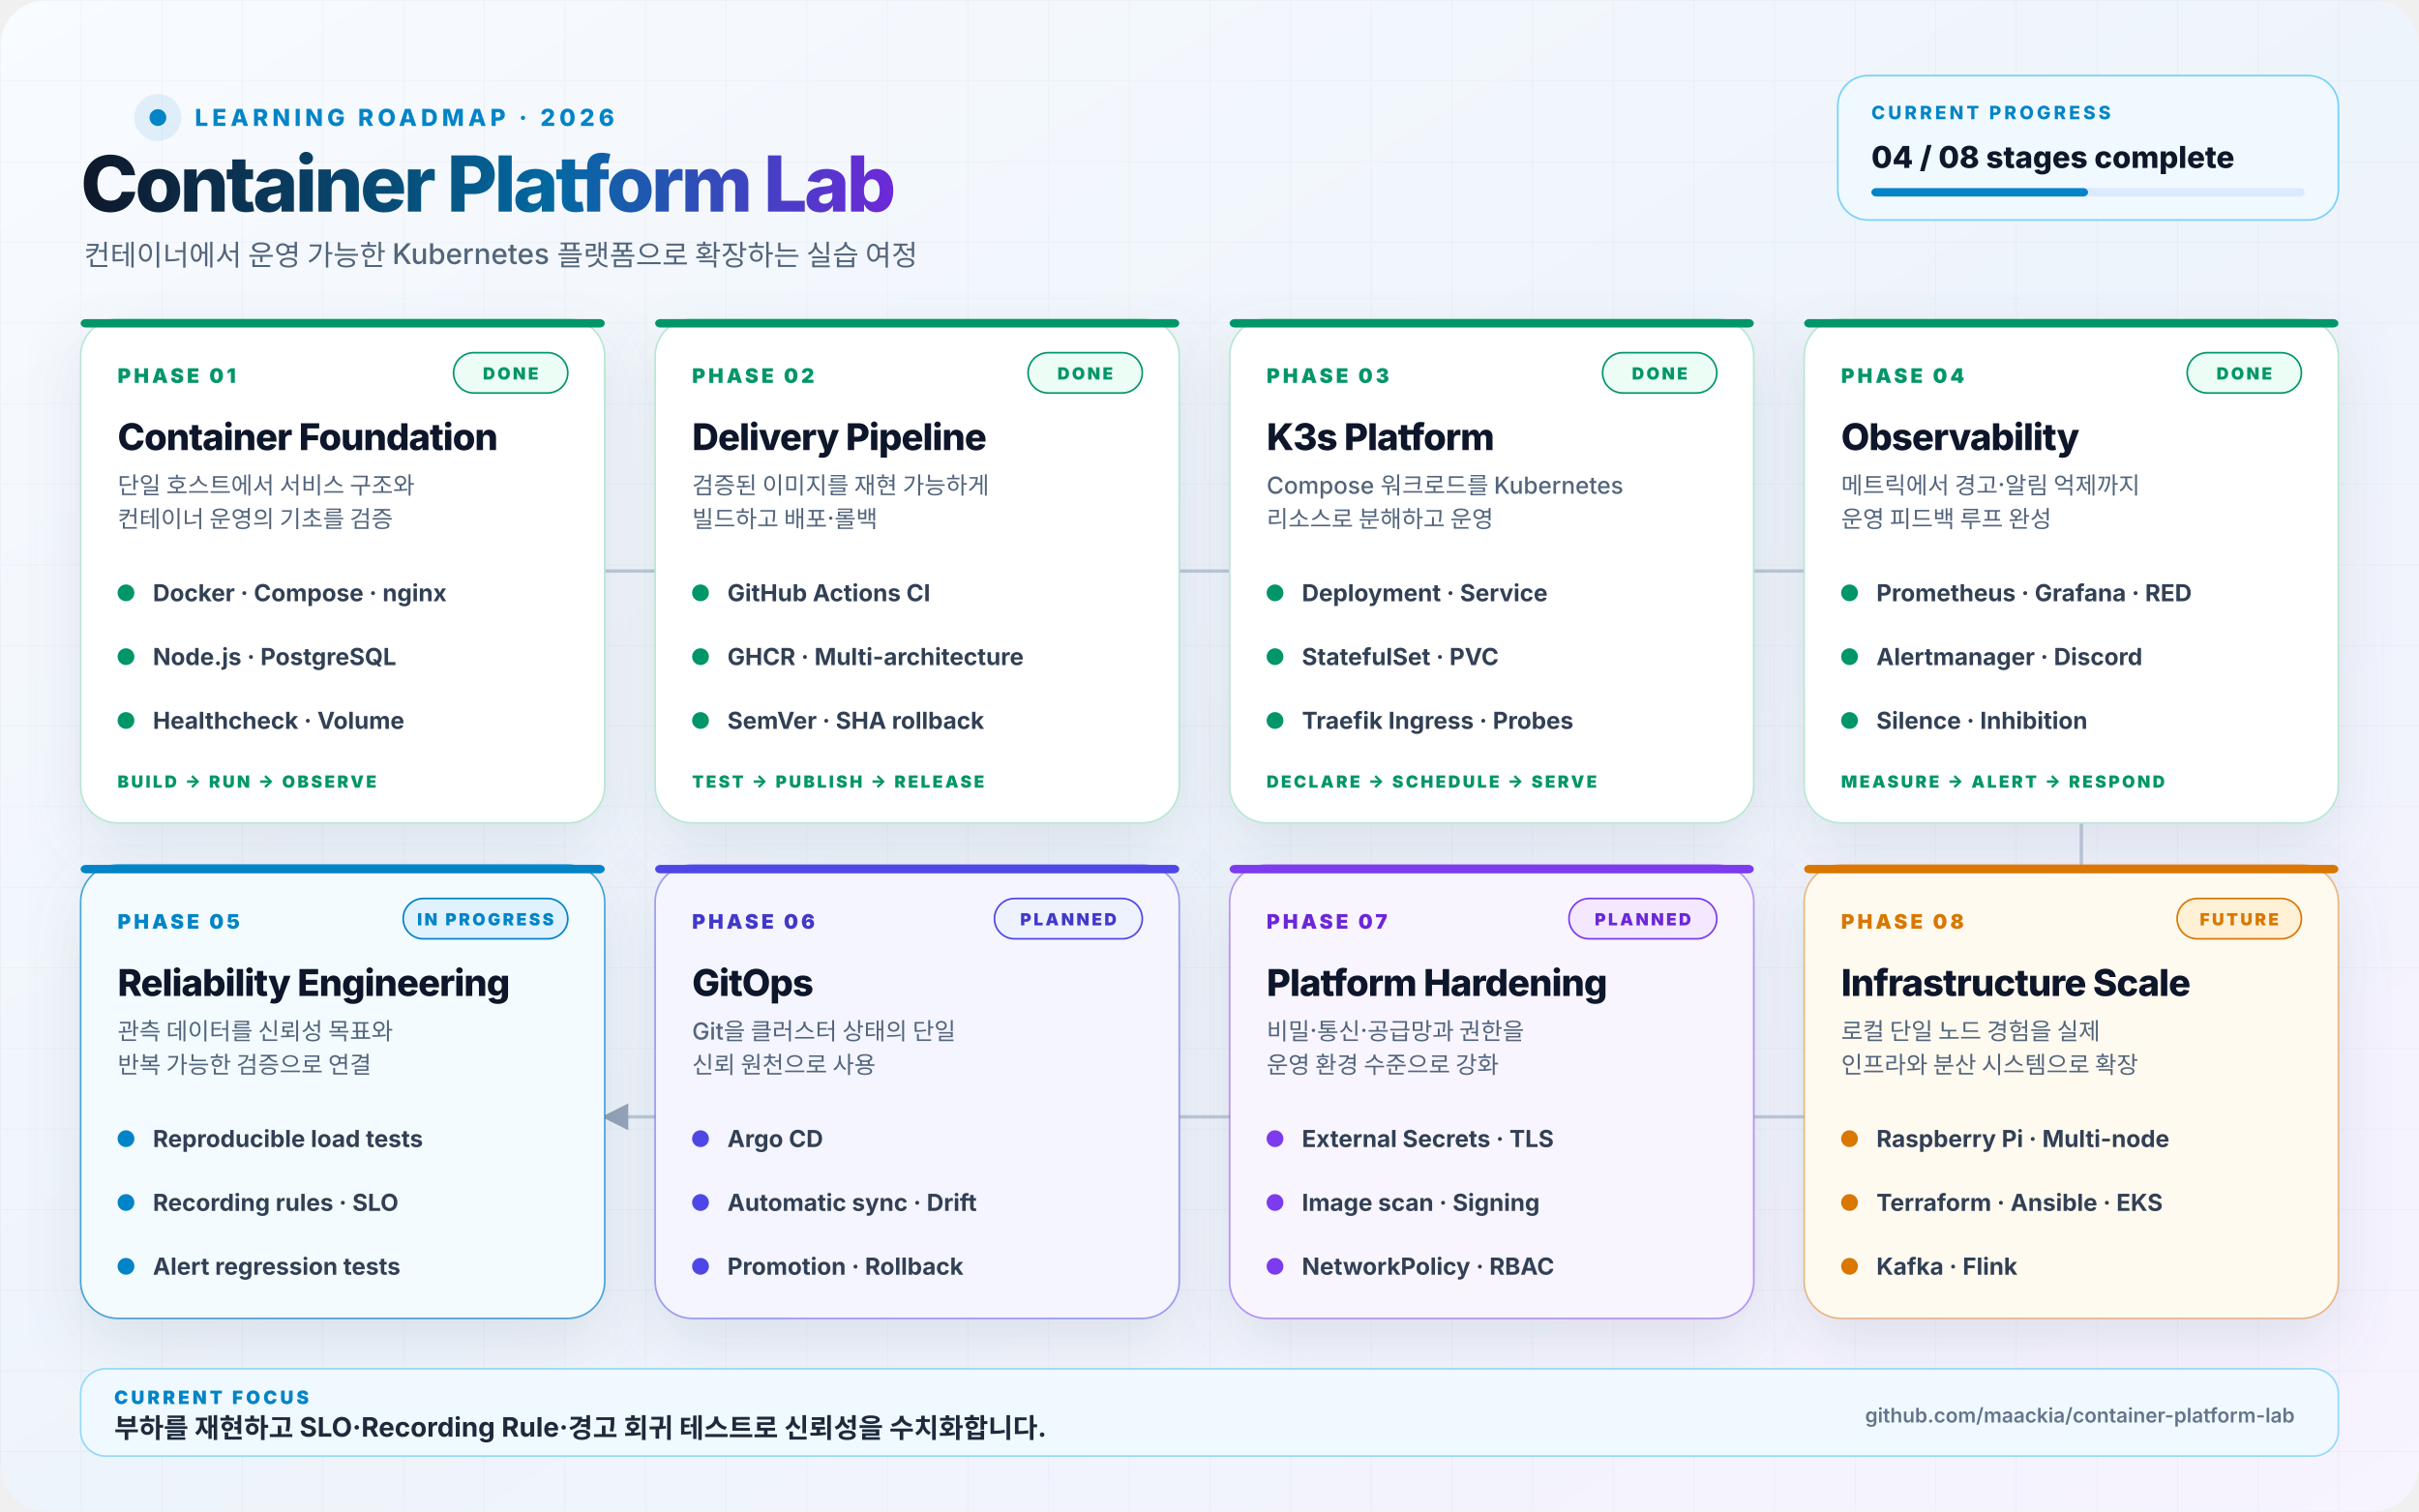
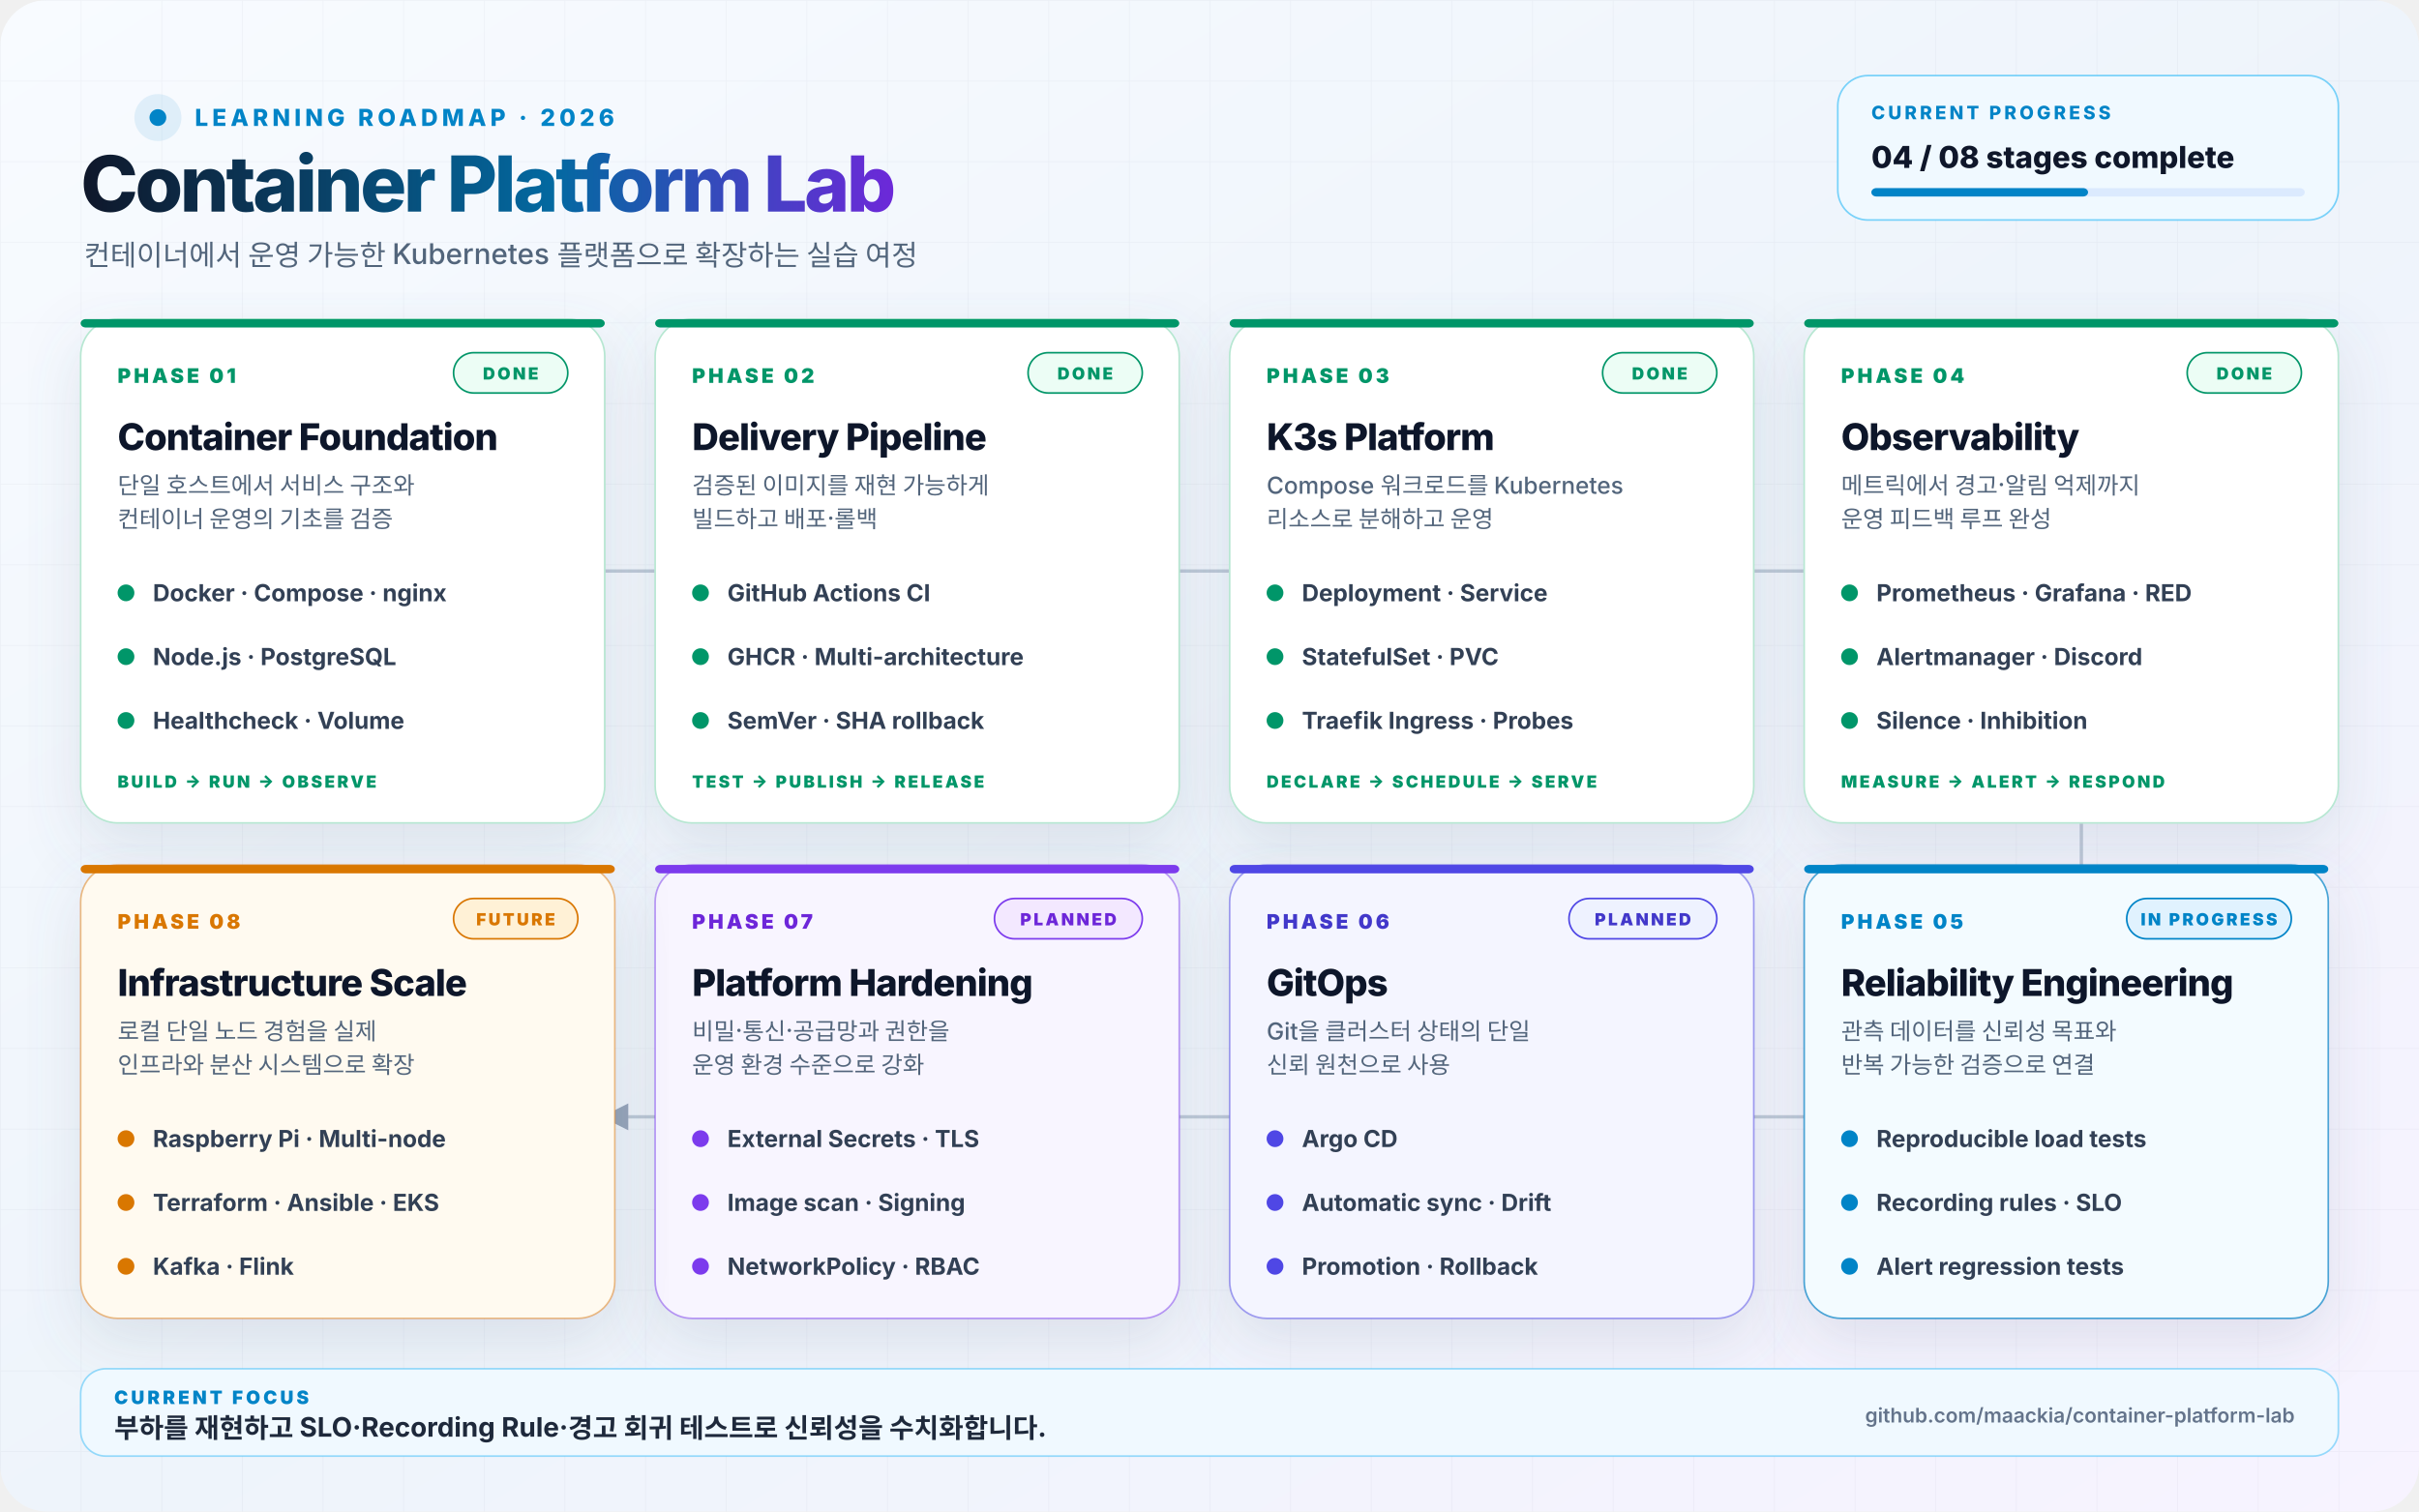
<svg xmlns="http://www.w3.org/2000/svg" width="1440" height="900" viewBox="0 0 1440 900" role="img" aria-labelledby="title desc">
  <defs>
    <linearGradient id="background" x1="0" y1="0" x2="1" y2="1">
      <stop offset="0" stop-color="#f8fbff" />
      <stop offset="0.52" stop-color="#eef4fb" />
      <stop offset="1" stop-color="#f7f3ff" />
    </linearGradient>
    <linearGradient id="headline" x1="0" y1="0" x2="1" y2="0">
      <stop offset="0" stop-color="#0f172a" />
      <stop offset="0.58" stop-color="#0369a1" />
      <stop offset="1" stop-color="#6d28d9" />
    </linearGradient>
    <pattern id="grid" width="48" height="48" patternUnits="userSpaceOnUse">
      <path d="M48 0H0V48" fill="none" stroke="#0f172a" stroke-opacity="0.035" />
    </pattern>
    <filter id="shadow" x="-10%" y="-10%" width="120%" height="130%">
      <feDropShadow dx="0" dy="14" stdDeviation="18" flood-color="#64748b" flood-opacity="0.16" />
    </filter>
    <marker id="arrow" viewBox="0 0 8 8" refX="7" refY="4" markerWidth="8" markerHeight="8" orient="auto-start-reverse">
      <path d="M0 0L8 4L0 8Z" fill="#94a3b8" />
    </marker>
    <style>
      text { font-family: Inter, Pretendard, "Apple SD Gothic Neo", system-ui, sans-serif; }
      .eyebrow { font-size: 14px; font-weight: 800; letter-spacing: 2.4px; fill: #0284c7; }
      .headline { font-size: 46px; font-weight: 800; letter-spacing: -1.8px; fill: url(#headline); }
      .lead { font-size: 17px; font-weight: 500; fill: #52657b; }
      .progress-label { font-size: 11px; font-weight: 800; letter-spacing: 1.8px; fill: #0284c7; }
      .progress-main { font-size: 18px; font-weight: 800; fill: #0f172a; }
      .phase { font-size: 12px; font-weight: 900; letter-spacing: 1.8px; }
      .status { font-size: 10px; font-weight: 900; letter-spacing: 1.4px; }
      .card-title { font-size: 22px; font-weight: 800; letter-spacing: -0.5px; fill: #0f172a; }
      .card-copy { font-size: 14px; font-weight: 500; fill: #52657b; }
      .item { font-size: 14px; font-weight: 650; fill: #334155; }
      .focus-kicker { font-size: 11px; font-weight: 900; letter-spacing: 1.8px; fill: #0284c7; }
      .focus-copy { font-size: 16px; font-weight: 700; fill: #1e293b; }
      .footer { font-size: 12px; font-weight: 600; fill: #64748b; }
    </style>
  </defs>
  <rect width="1440" height="900" rx="28" fill="url(#background)" />
  <rect width="1440" height="900" rx="28" fill="url(#grid)" />
  <circle cx="94" cy="70" r="5" fill="#0284c7" />
  <circle cx="94" cy="70" r="14" fill="#0284c7" opacity="0.10" />
  <text x="116" y="75" class="eyebrow">LEARNING ROADMAP · 2026</text>
  <text x="48" y="126" class="headline">Container Platform Lab</text>
  <text x="50" y="158" class="lead">컨테이너에서 운영 가능한 Kubernetes 플랫폼으로 확장하는 실습 여정</text>
  <g transform="translate(1094 45)">
    <rect width="298" height="86" rx="18" fill="#f0f9ff" stroke="#38bdf8" stroke-opacity="0.65" />
    <text x="20" y="26" class="progress-label">CURRENT PROGRESS</text>
    <text x="20" y="55" class="progress-main">04 / 08 stages complete</text>
    <rect x="20" y="67" width="258" height="5" rx="3" fill="#dbeafe" />
    <rect x="20" y="67" width="129" height="5" rx="3" fill="#0284c7" />
  </g>
  <path d="M360 340H390M702 340H732M1044 340H1074M1239 490V515M1074 665H1044M732 665H702M390 665H360" fill="none" stroke="#94a3b8" stroke-opacity="0.55" stroke-width="2" marker-end="url(#arrow)" />
  <g transform="translate(48 190)" filter="url(#shadow)">
    <rect width="312" height="300" rx="22" fill="#ffffff" stroke="#b7e7d2" />
    <rect width="312" height="5" rx="3" fill="#059669" />
    <text x="22" y="38" class="phase" fill="#059669">PHASE 01</text>
    <rect x="222" y="20" width="68" height="24" rx="12" fill="#ecfdf5" stroke="#059669" />
    <text x="256" y="36" text-anchor="middle" class="status" fill="#059669">DONE</text>
    <text x="22" y="78" class="card-title">Container Foundation</text>
    <text x="22" y="104" class="card-copy">단일 호스트에서 서비스 구조와</text>
    <text x="22" y="124" class="card-copy">컨테이너 운영의 기초를 검증</text>
    <circle cx="27" cy="163" r="5" fill="#059669" />
    <text x="43" y="168" class="item">Docker · Compose · nginx</text>
    <circle cx="27" cy="201" r="5" fill="#059669" />
    <text x="43" y="206" class="item">Node.js · PostgreSQL</text>
    <circle cx="27" cy="239" r="5" fill="#059669" />
    <text x="43" y="244" class="item">Healthcheck · Volume</text>
    <text x="22" y="279" class="status" fill="#059669">BUILD → RUN → OBSERVE</text>
  </g>
  <g transform="translate(390 190)" filter="url(#shadow)">
    <rect width="312" height="300" rx="22" fill="#ffffff" stroke="#b7e7d2" />
    <rect width="312" height="5" rx="3" fill="#059669" />
    <text x="22" y="38" class="phase" fill="#059669">PHASE 02</text>
    <rect x="222" y="20" width="68" height="24" rx="12" fill="#ecfdf5" stroke="#059669" />
    <text x="256" y="36" text-anchor="middle" class="status" fill="#059669">DONE</text>
    <text x="22" y="78" class="card-title">Delivery Pipeline</text>
    <text x="22" y="104" class="card-copy">검증된 이미지를 재현 가능하게</text>
    <text x="22" y="124" class="card-copy">빌드하고 배포·롤백</text>
    <circle cx="27" cy="163" r="5" fill="#059669" />
    <text x="43" y="168" class="item">GitHub Actions CI</text>
    <circle cx="27" cy="201" r="5" fill="#059669" />
    <text x="43" y="206" class="item">GHCR · Multi-architecture</text>
    <circle cx="27" cy="239" r="5" fill="#059669" />
    <text x="43" y="244" class="item">SemVer · SHA rollback</text>
    <text x="22" y="279" class="status" fill="#059669">TEST → PUBLISH → RELEASE</text>
  </g>
  <g transform="translate(732 190)" filter="url(#shadow)">
    <rect width="312" height="300" rx="22" fill="#ffffff" stroke="#b7e7d2" />
    <rect width="312" height="5" rx="3" fill="#059669" />
    <text x="22" y="38" class="phase" fill="#059669">PHASE 03</text>
    <rect x="222" y="20" width="68" height="24" rx="12" fill="#ecfdf5" stroke="#059669" />
    <text x="256" y="36" text-anchor="middle" class="status" fill="#059669">DONE</text>
    <text x="22" y="78" class="card-title">K3s Platform</text>
    <text x="22" y="104" class="card-copy">Compose 워크로드를 Kubernetes</text>
    <text x="22" y="124" class="card-copy">리소스로 분해하고 운영</text>
    <circle cx="27" cy="163" r="5" fill="#059669" />
    <text x="43" y="168" class="item">Deployment · Service</text>
    <circle cx="27" cy="201" r="5" fill="#059669" />
    <text x="43" y="206" class="item">StatefulSet · PVC</text>
    <circle cx="27" cy="239" r="5" fill="#059669" />
    <text x="43" y="244" class="item">Traefik Ingress · Probes</text>
    <text x="22" y="279" class="status" fill="#059669">DECLARE → SCHEDULE → SERVE</text>
  </g>
  <g transform="translate(1074 190)" filter="url(#shadow)">
    <rect width="318" height="300" rx="22" fill="#ffffff" stroke="#b7e7d2" />
    <rect width="318" height="5" rx="3" fill="#059669" />
    <text x="22" y="38" class="phase" fill="#059669">PHASE 04</text>
    <rect x="228" y="20" width="68" height="24" rx="12" fill="#ecfdf5" stroke="#059669" />
    <text x="262" y="36" text-anchor="middle" class="status" fill="#059669">DONE</text>
    <text x="22" y="78" class="card-title">Observability</text>
    <text x="22" y="104" class="card-copy">메트릭에서 경고·알림 억제까지</text>
    <text x="22" y="124" class="card-copy">운영 피드백 루프 완성</text>
    <circle cx="27" cy="163" r="5" fill="#059669" />
    <text x="43" y="168" class="item">Prometheus · Grafana · RED</text>
    <circle cx="27" cy="201" r="5" fill="#059669" />
    <text x="43" y="206" class="item">Alertmanager · Discord</text>
    <circle cx="27" cy="239" r="5" fill="#059669" />
    <text x="43" y="244" class="item">Silence · Inhibition</text>
    <text x="22" y="279" class="status" fill="#059669">MEASURE → ALERT → RESPOND</text>
  </g>
-   <g transform="translate(48 515)" filter="url(#shadow)">
+   <g transform="translate(1074 515)" filter="url(#shadow)">
    <rect width="312" height="270" rx="22" fill="#f3fbff" stroke="#0284c7" stroke-opacity="0.7" />
    <rect width="312" height="5" rx="3" fill="#0284c7" />
    <text x="22" y="38" class="phase" fill="#0284c7">PHASE 05</text>
    <rect x="192" y="20" width="98" height="24" rx="12" fill="#e0f2fe" stroke="#0284c7" />
    <text x="241" y="36" text-anchor="middle" class="status" fill="#0284c7">IN PROGRESS</text>
    <text x="22" y="78" class="card-title">Reliability Engineering</text>
    <text x="22" y="104" class="card-copy">관측 데이터를 신뢰성 목표와</text>
    <text x="22" y="124" class="card-copy">반복 가능한 검증으로 연결</text>
    <circle cx="27" cy="163" r="5" fill="#0284c7" />
    <text x="43" y="168" class="item">Reproducible load tests</text>
    <circle cx="27" cy="201" r="5" fill="#0284c7" />
    <text x="43" y="206" class="item">Recording rules · SLO</text>
    <circle cx="27" cy="239" r="5" fill="#0284c7" />
    <text x="43" y="244" class="item">Alert regression tests</text>
  </g>
-   <g transform="translate(390 515)" filter="url(#shadow)">
+   <g transform="translate(732 515)" filter="url(#shadow)">
    <rect width="312" height="270" rx="22" fill="#f4f5ff" stroke="#4f46e5" stroke-opacity="0.5" />
    <rect width="312" height="5" rx="3" fill="#4f46e5" />
    <text x="22" y="38" class="phase" fill="#4338ca">PHASE 06</text>
    <rect x="202" y="20" width="88" height="24" rx="12" fill="#eef2ff" stroke="#4f46e5" />
    <text x="246" y="36" text-anchor="middle" class="status" fill="#4338ca">PLANNED</text>
    <text x="22" y="78" class="card-title">GitOps</text>
    <text x="22" y="104" class="card-copy">Git을 클러스터 상태의 단일</text>
    <text x="22" y="124" class="card-copy">신뢰 원천으로 사용</text>
    <circle cx="27" cy="163" r="5" fill="#4f46e5" />
    <text x="43" y="168" class="item">Argo CD</text>
    <circle cx="27" cy="201" r="5" fill="#4f46e5" />
    <text x="43" y="206" class="item">Automatic sync · Drift</text>
    <circle cx="27" cy="239" r="5" fill="#4f46e5" />
    <text x="43" y="244" class="item">Promotion · Rollback</text>
  </g>
-   <g transform="translate(732 515)" filter="url(#shadow)">
+   <g transform="translate(390 515)" filter="url(#shadow)">
    <rect width="312" height="270" rx="22" fill="#f8f5ff" stroke="#7c3aed" stroke-opacity="0.5" />
    <rect width="312" height="5" rx="3" fill="#7c3aed" />
    <text x="22" y="38" class="phase" fill="#6d28d9">PHASE 07</text>
    <rect x="202" y="20" width="88" height="24" rx="12" fill="#f3e8ff" stroke="#7c3aed" />
    <text x="246" y="36" text-anchor="middle" class="status" fill="#6d28d9">PLANNED</text>
    <text x="22" y="78" class="card-title">Platform Hardening</text>
    <text x="22" y="104" class="card-copy">비밀·통신·공급망과 권한을</text>
    <text x="22" y="124" class="card-copy">운영 환경 수준으로 강화</text>
    <circle cx="27" cy="163" r="5" fill="#7c3aed" />
    <text x="43" y="168" class="item">External Secrets · TLS</text>
    <circle cx="27" cy="201" r="5" fill="#7c3aed" />
    <text x="43" y="206" class="item">Image scan · Signing</text>
    <circle cx="27" cy="239" r="5" fill="#7c3aed" />
    <text x="43" y="244" class="item">NetworkPolicy · RBAC</text>
  </g>
-   <g transform="translate(1074 515)" filter="url(#shadow)">
+   <g transform="translate(48 515)" filter="url(#shadow)">
    <rect width="318" height="270" rx="22" fill="#fffaf0" stroke="#d97706" stroke-opacity="0.48" />
    <rect width="318" height="5" rx="3" fill="#d97706" />
    <text x="22" y="38" class="phase" fill="#d97706">PHASE 08</text>
    <rect x="222" y="20" width="74" height="24" rx="12" fill="#fff1d6" stroke="#d97706" />
    <text x="259" y="36" text-anchor="middle" class="status" fill="#d97706">FUTURE</text>
    <text x="22" y="78" class="card-title">Infrastructure Scale</text>
    <text x="22" y="104" class="card-copy">로컬 단일 노드 경험을 실제</text>
    <text x="22" y="124" class="card-copy">인프라와 분산 시스템으로 확장</text>
    <circle cx="27" cy="163" r="5" fill="#d97706" />
    <text x="43" y="168" class="item">Raspberry Pi · Multi-node</text>
    <circle cx="27" cy="201" r="5" fill="#d97706" />
    <text x="43" y="206" class="item">Terraform · Ansible · EKS</text>
    <circle cx="27" cy="239" r="5" fill="#d97706" />
    <text x="43" y="244" class="item">Kafka · Flink</text>
  </g>
  <g transform="translate(48 815)">
    <rect width="1344" height="52" rx="15" fill="#f0f9ff" stroke="#38bdf8" stroke-opacity="0.5" />
    <text x="20" y="21" class="focus-kicker">CURRENT FOCUS</text>
    <text x="20" y="41" class="focus-copy">부하를 재현하고 SLO·Recording Rule·경고 회귀 테스트로 신뢰성을 수치화합니다.</text>
    <text x="1318" y="32" text-anchor="end" class="footer">github.com/maackia/container-platform-lab</text>
  </g>
</svg>
